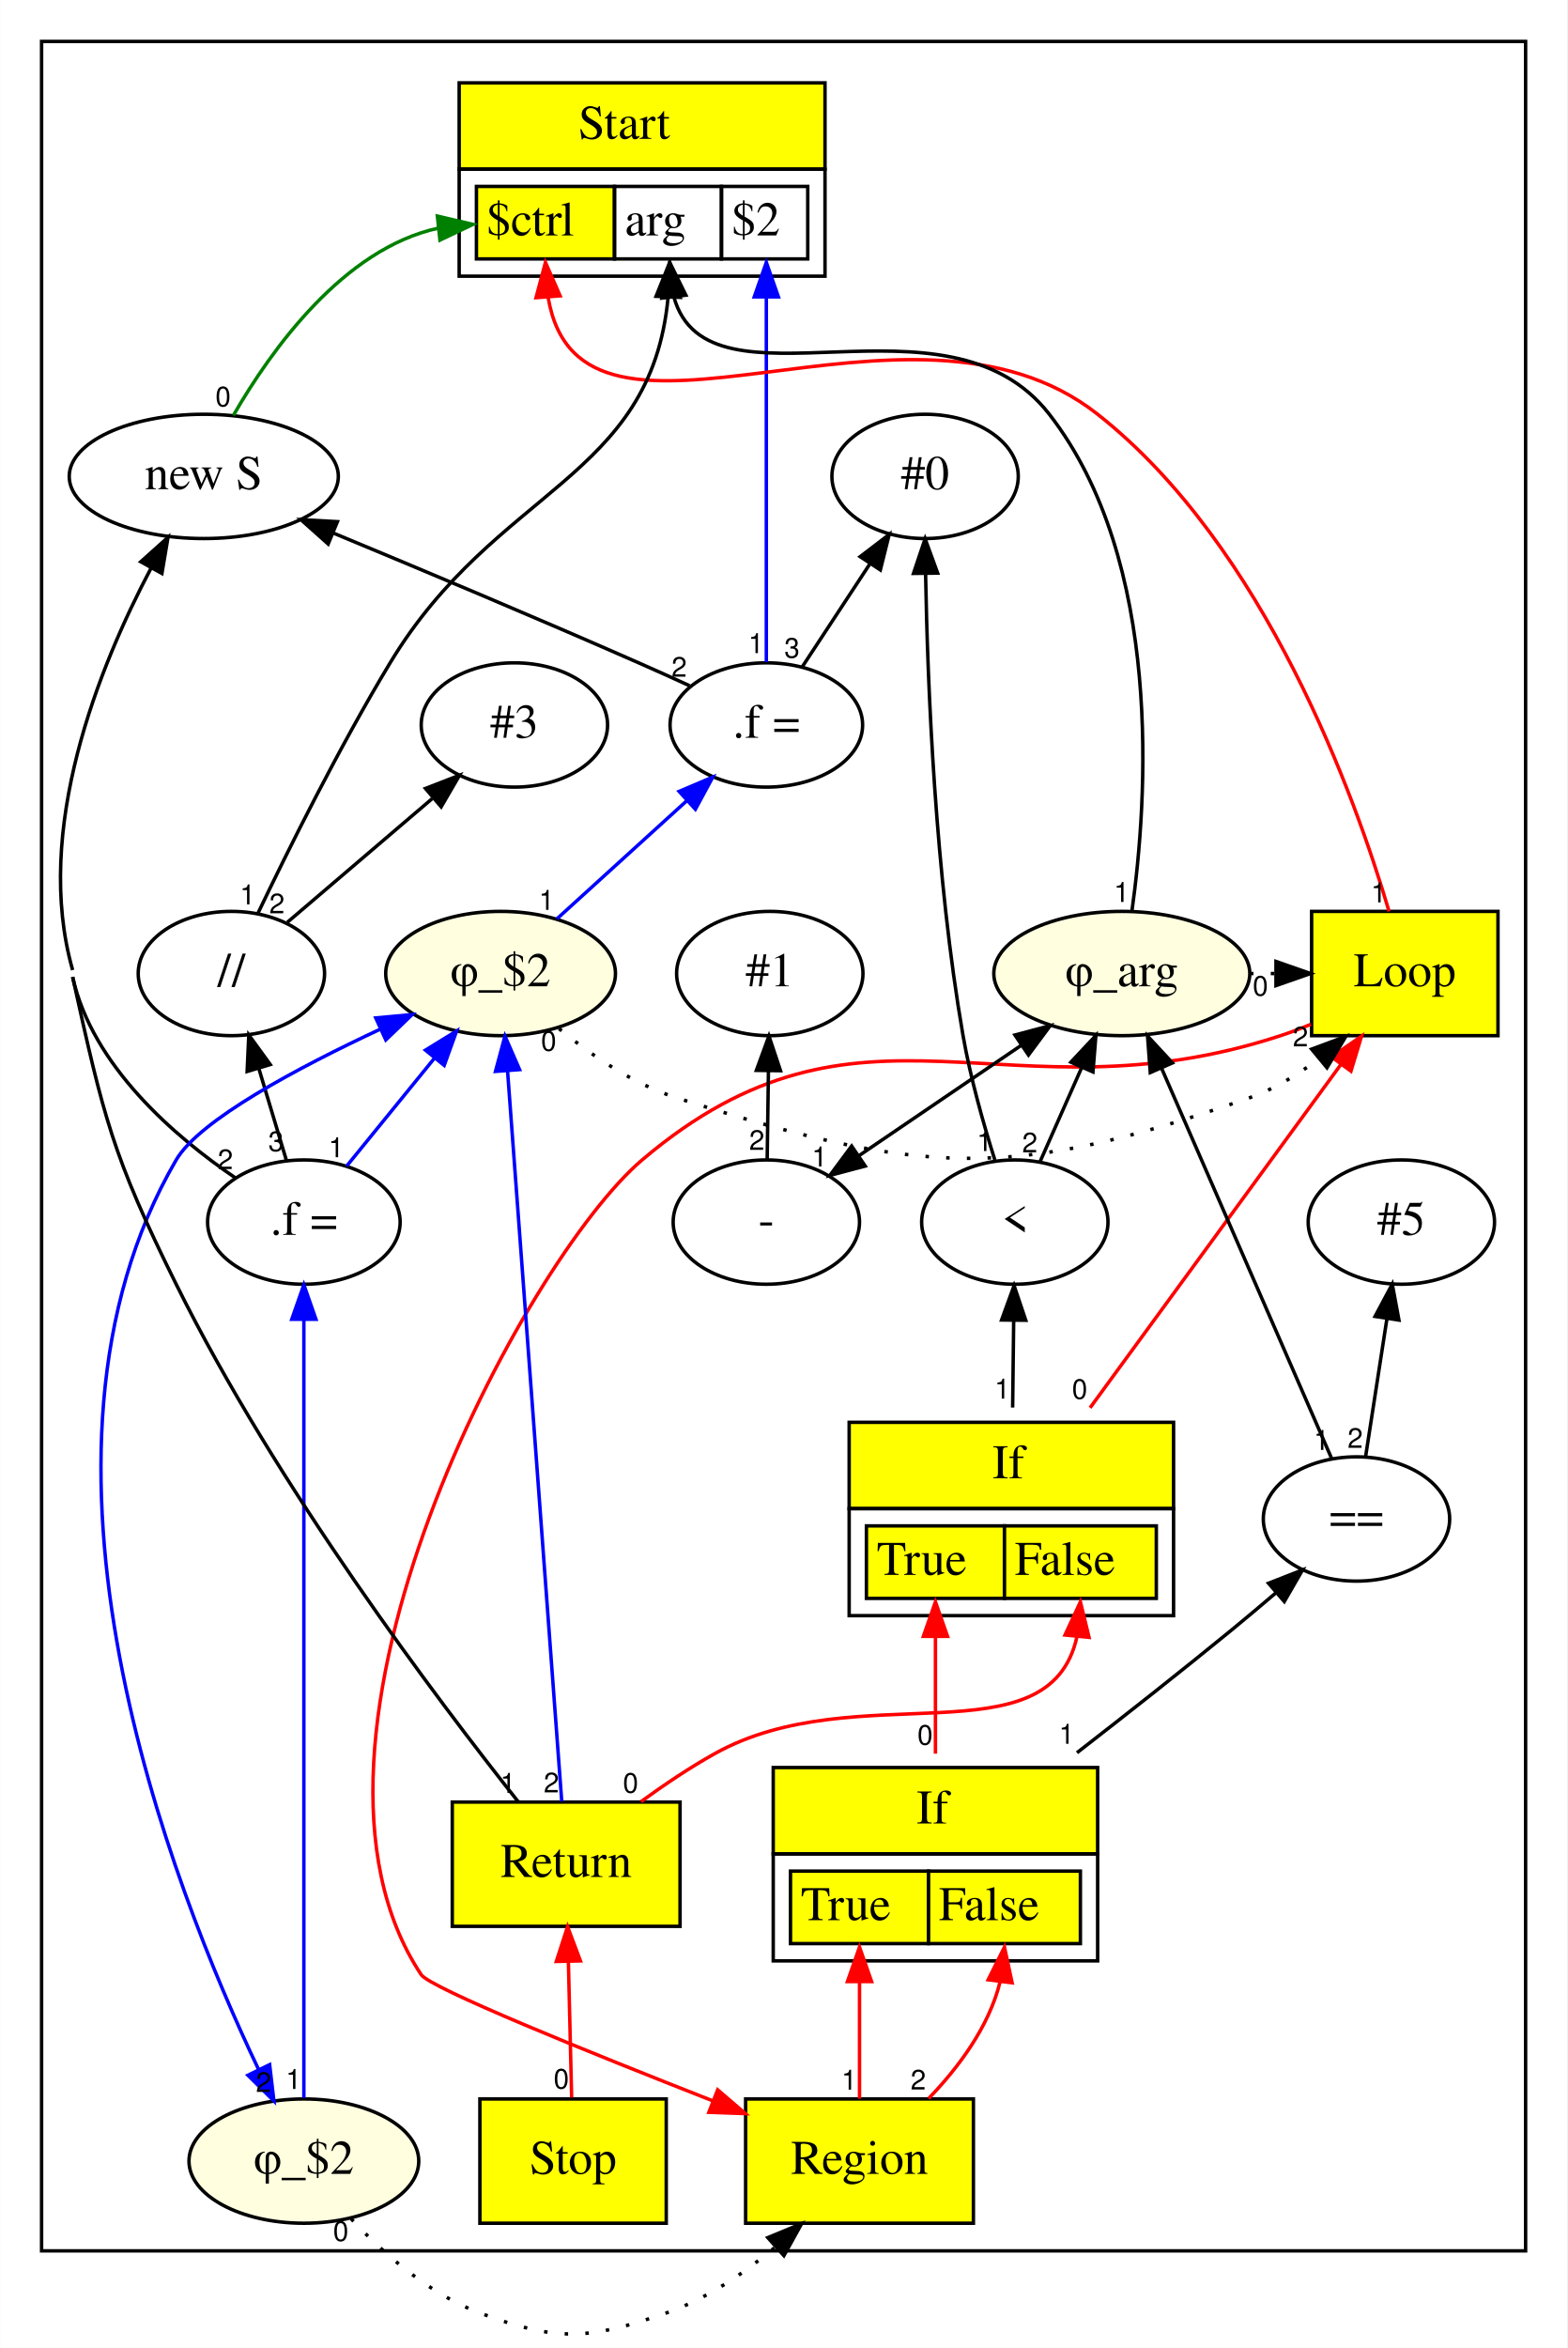
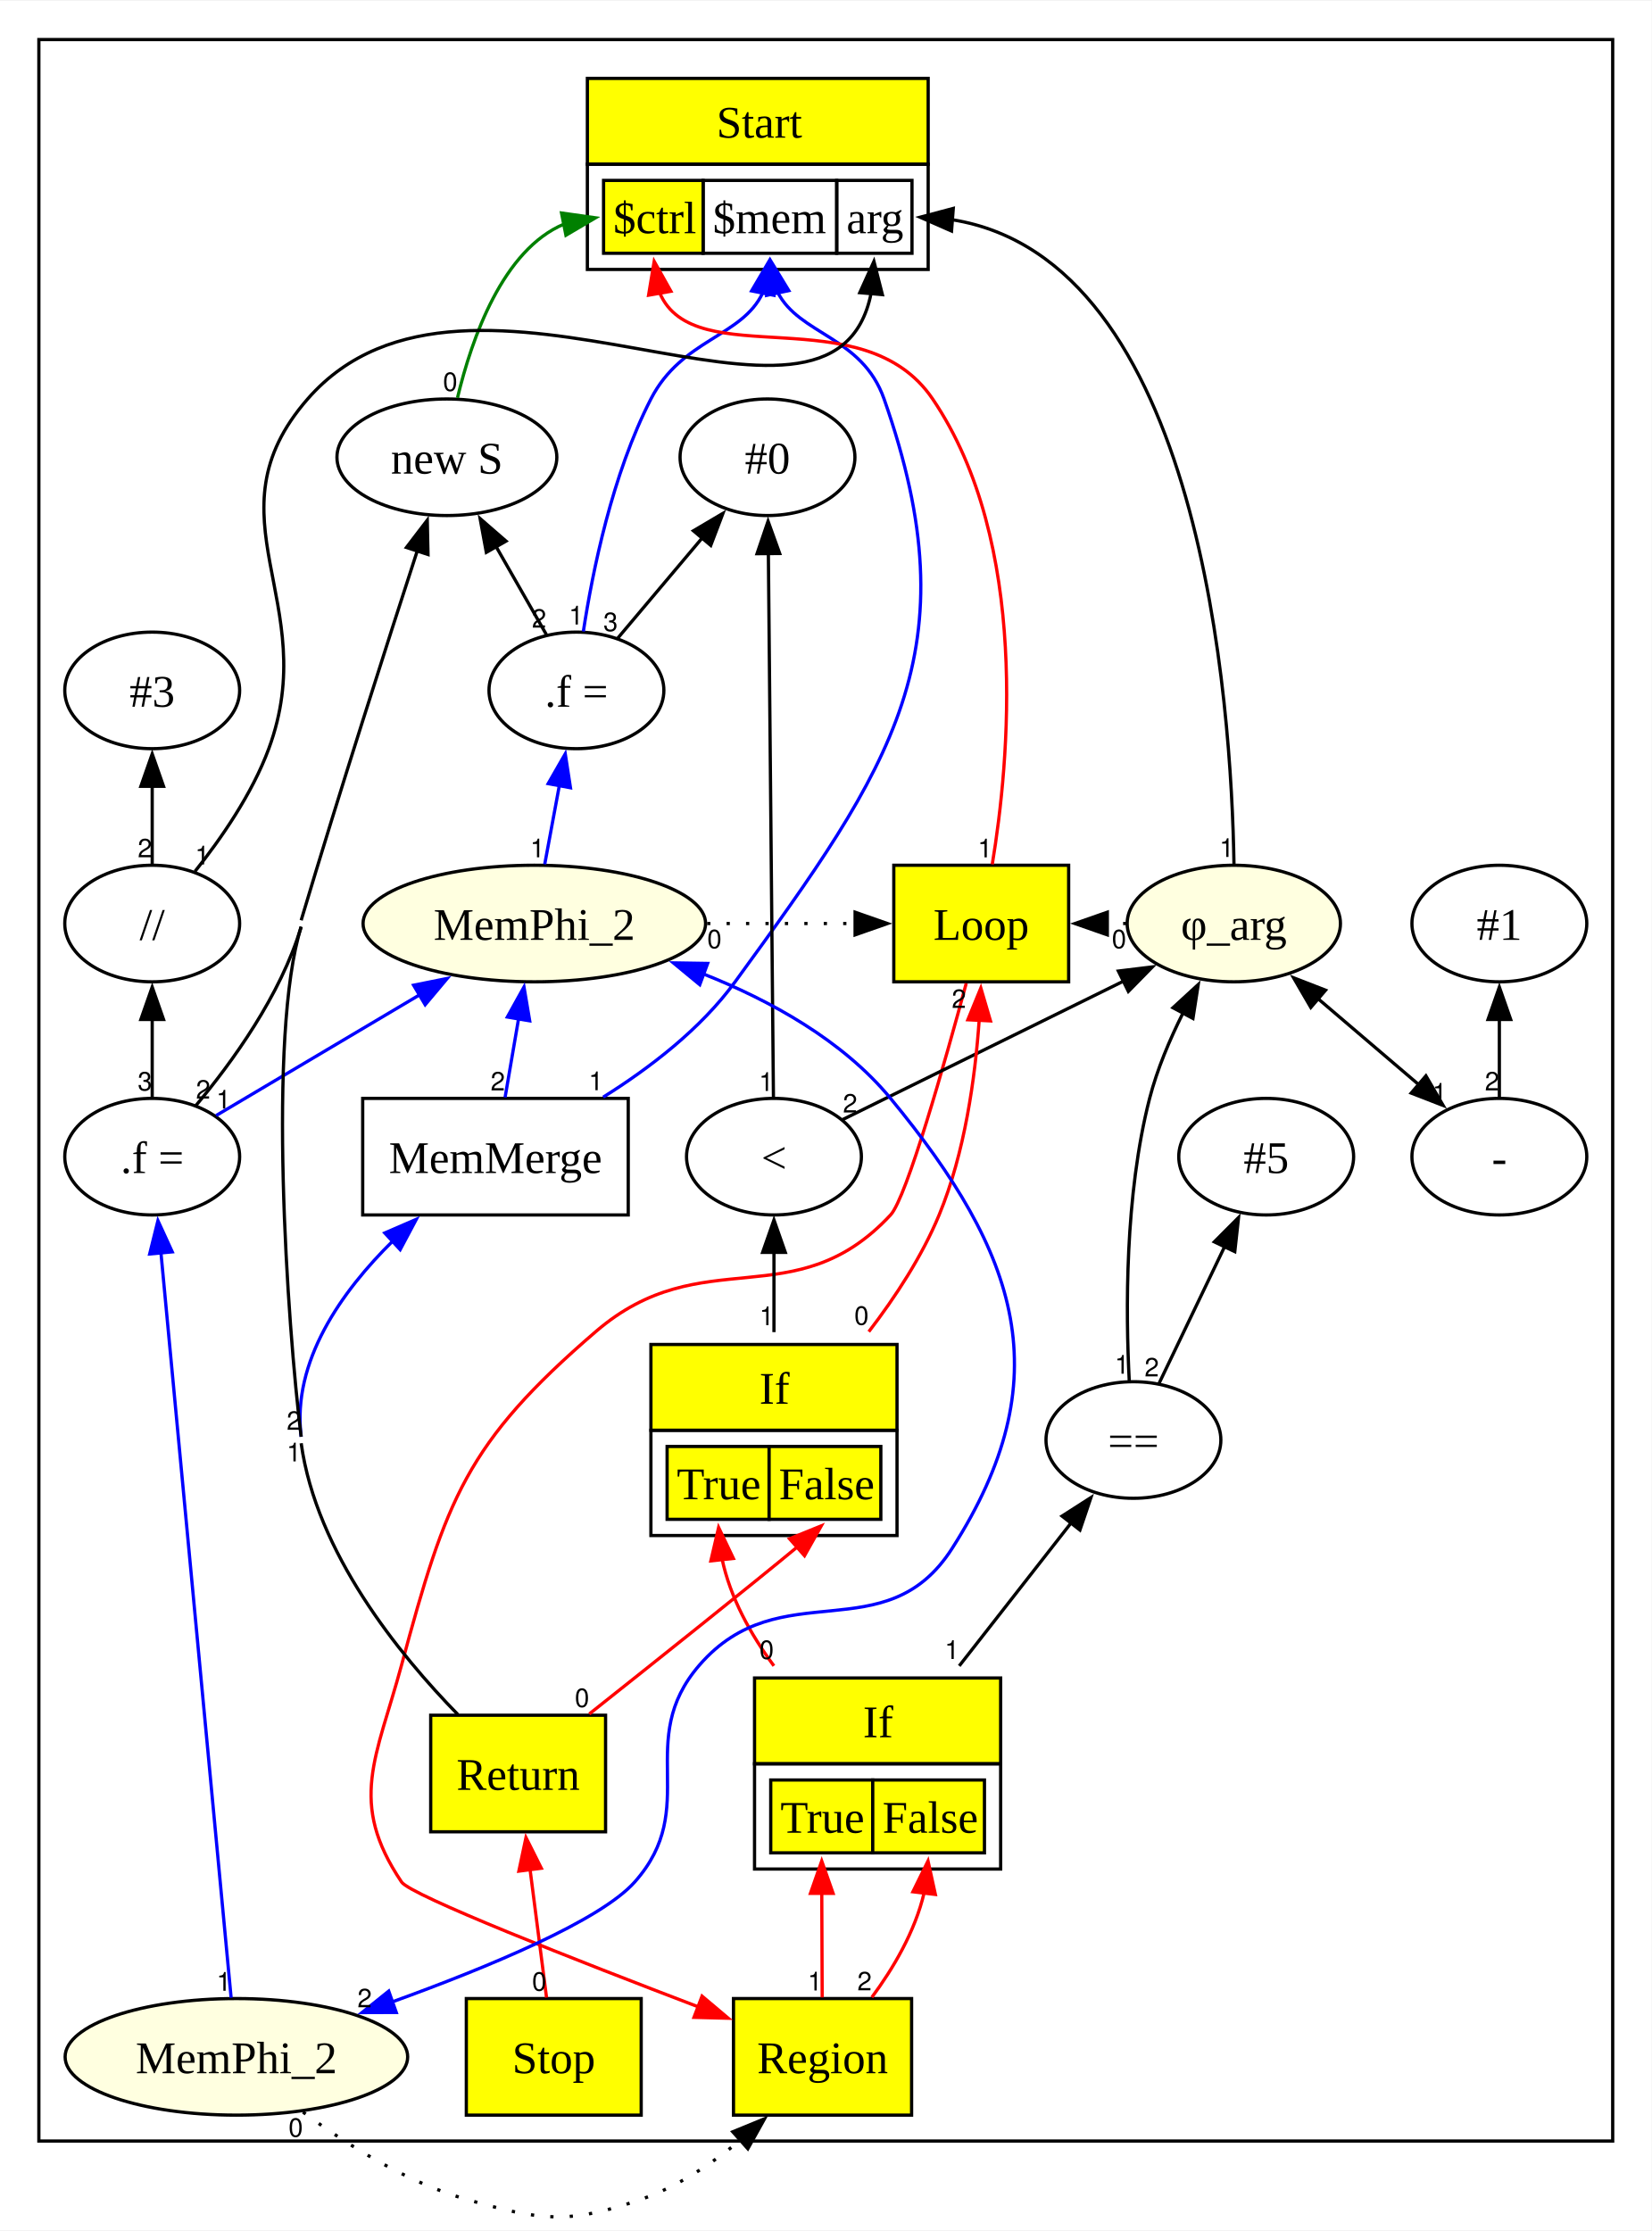
- <svg xmlns="http://www.w3.org/2000/svg" width="454pt" height="680pt" viewBox="0.00 0.00 454.00 680.14">
-   <g id="graph0" class="graph" transform="scale(1 1) rotate(0) translate(4 676.14)">
-     <polygon fill="white" stroke="transparent" points="-4,4 -4,-676.14 450,-676.14 450,4 -4,4" />
+ <svg xmlns="http://www.w3.org/2000/svg" width="510pt" height="689pt" viewBox="0.00 0.00 510.00 688.57">
+   <g id="graph0" class="graph" transform="scale(1 1) rotate(0) translate(4 684.57)">
+     <polygon fill="white" stroke="none" points="-4,4 -4,-684.57 506,-684.57 506,4 -4,4" />
    <g id="clust1" class="cluster">
-       <polygon fill="none" stroke="black" points="8,-24.14 8,-664.14 438,-664.14 438,-24.14 8,-24.14" />
+       <polygon fill="none" stroke="black" points="8,-23.57 8,-672.57 494,-672.57 494,-23.57 8,-23.57" />
    </g>
    <g id="node1" class="node">
-       <polygon fill="yellow" stroke="transparent" points="129,-627.14 129,-652.14 235,-652.14 235,-627.14 129,-627.14" />
-       <polygon fill="none" stroke="black" points="129,-627.14 129,-652.14 235,-652.14 235,-627.14 129,-627.14" />
-       <text text-anchor="start" x="163.5" y="-635.94" font-family="Times,serif" font-size="14.00">Start</text>
-       <polygon fill="none" stroke="black" points="129,-596.14 129,-627.14 235,-627.14 235,-596.14 129,-596.14" />
-       <polygon fill="yellow" stroke="transparent" points="134,-601.14 134,-622.14 174,-622.14 174,-601.14 134,-601.14" />
-       <polygon fill="none" stroke="black" points="134,-601.14 134,-622.14 174,-622.14 174,-601.14 134,-601.14" />
-       <text text-anchor="start" x="137" y="-607.94" font-family="Times,serif" font-size="14.00">$ctrl</text>
-       <polygon fill="none" stroke="black" points="174,-601.14 174,-622.14 205,-622.14 205,-601.14 174,-601.14" />
-       <text text-anchor="start" x="177" y="-607.94" font-family="Times,serif" font-size="14.00">arg</text>
-       <polygon fill="none" stroke="black" points="205,-601.14 205,-622.14 230,-622.14 230,-601.14 205,-601.14" />
-       <text text-anchor="start" x="208" y="-607.94" font-family="Times,serif" font-size="14.00">$2</text>
+       <polygon fill="yellow" stroke="none" points="177.38,-634.07 177.38,-660.57 282.62,-660.57 282.62,-634.07 177.38,-634.07" />
+       <polygon fill="none" stroke="black" points="177.38,-634.07 177.38,-660.57 282.62,-660.57 282.62,-634.07 177.38,-634.07" />
+       <text text-anchor="start" x="217.25" y="-642.27" font-family="Times New Roman,serif" font-size="14.00">Start</text>
+       <polygon fill="none" stroke="black" points="177.38,-601.57 177.38,-634.07 282.62,-634.07 282.62,-601.57 177.38,-601.57" />
+       <polygon fill="yellow" stroke="none" points="182.38,-606.57 182.38,-629.07 213.12,-629.07 213.12,-606.57 182.38,-606.57" />
+       <polygon fill="none" stroke="black" points="182.38,-606.57 182.38,-629.07 213.12,-629.07 213.12,-606.57 182.38,-606.57" />
+       <text text-anchor="start" x="185.38" y="-612.77" font-family="Times New Roman,serif" font-size="14.00">$ctrl</text>
+       <polygon fill="none" stroke="black" points="213.12,-606.57 213.12,-629.07 254.38,-629.07 254.38,-606.57 213.12,-606.57" />
+       <text text-anchor="start" x="216.12" y="-612.77" font-family="Times New Roman,serif" font-size="14.00">$mem</text>
+       <polygon fill="none" stroke="black" points="254.38,-606.57 254.38,-629.07 277.62,-629.07 277.62,-606.57 254.38,-606.57" />
+       <text text-anchor="start" x="257.38" y="-612.77" font-family="Times New Roman,serif" font-size="14.00">arg</text>
    </g>
    <g id="node2" class="node">
-       <polygon fill="yellow" stroke="black" points="189,-68.14 135,-68.14 135,-32.14 189,-32.14 189,-68.14" />
-       <text text-anchor="middle" x="162" y="-46.44" font-family="Times,serif" font-size="14.00">Stop</text>
+       <polygon fill="none" stroke="black" points="190,-345.57 108,-345.57 108,-309.57 190,-309.57 190,-345.57" />
+       <text text-anchor="middle" x="149" y="-322.52" font-family="Times New Roman,serif" font-size="14.00">MemMerge</text>
+     </g>
+     <g id="edge37" class="edge">
+       <path fill="none" stroke="blue" d="M182.26,-345.95C196.56,-354.9 212.4,-367 223,-381.57 271.6,-448.32 296.36,-483.66 269,-561.57 262.19,-580.96 242.83,-581.28 236.1,-594.6" />
+       <polygon fill="blue" stroke="blue" points="232.74,-593.57 234.07,-604.09 239.58,-595.04 232.74,-593.57" />
+       <text text-anchor="middle" x="180.01" y="-348.1" font-family="Helvetica,sans-Serif" font-size="8.00">1</text>
+     </g>
+     <g id="node16" class="node">
+       <ellipse fill="lightyellow" stroke="black" cx="161" cy="-399.57" rx="52.89" ry="18" />
+       <text text-anchor="middle" x="161" y="-394.52" font-family="Times New Roman,serif" font-size="14.00">MemPhi_2</text>
+     </g>
+     <g id="edge38" class="edge">
+       <path fill="none" stroke="blue" d="M151.97,-345.87C153.23,-353.24 154.74,-362.04 156.16,-370.32" />
+       <polygon fill="blue" stroke="blue" points="152.67,-370.7 157.81,-379.97 159.57,-369.52 152.67,-370.7" />
+       <text text-anchor="middle" x="149.72" y="-348.02" font-family="Helvetica,sans-Serif" font-size="8.00">2</text>
+     </g>
+     <g id="node3" class="node">
+       <polygon fill="yellow" stroke="black" points="194,-67.57 140,-67.57 140,-31.57 194,-31.57 194,-67.57" />
+       <text text-anchor="middle" x="167" y="-44.52" font-family="Times New Roman,serif" font-size="14.00">Stop</text>
+     </g>
+     <g id="node22" class="node">
+       <polygon fill="yellow" stroke="black" points="183,-155.07 129,-155.07 129,-119.07 183,-119.07 183,-155.07" />
+       <text text-anchor="middle" x="156" y="-132.02" font-family="Times New Roman,serif" font-size="14.00">Return</text>
+     </g>
+     <g id="edge1" class="edge">
+       <path fill="none" stroke="red" d="M164.77,-67.87C163.31,-79.22 161.37,-94.35 159.68,-107.47" />
+       <polygon fill="red" stroke="red" points="156.22,-106.92 158.42,-117.29 163.16,-107.82 156.22,-106.92" />
+       <text text-anchor="middle" x="162.52" y="-70.02" font-family="Helvetica,sans-Serif" font-size="8.00">0</text>
+     </g>
+     <g id="node4" class="node">
+       <ellipse fill="none" stroke="black" cx="233" cy="-543.57" rx="27" ry="18" />
+       <text text-anchor="middle" x="233" y="-538.52" font-family="Times New Roman,serif" font-size="14.00">#0</text>
+     </g>
+     <g id="node5" class="node">
+       <ellipse fill="none" stroke="black" cx="134" cy="-543.57" rx="33.95" ry="18" />
+       <text text-anchor="middle" x="134" y="-538.52" font-family="Times New Roman,serif" font-size="14.00">new S</text>
+     </g>
+     <g id="edge2" class="edge">
+       <path fill="none" stroke="green" d="M137.27,-561.92C141.67,-580.29 151.26,-607.68 170.22,-615.6" />
+       <polygon fill="green" stroke="green" points="169.4,-619 179.89,-617.52 170.76,-612.14 169.4,-619" />
+       <text text-anchor="middle" x="135.02" y="-564.07" font-family="Helvetica,sans-Serif" font-size="8.00">0</text>
+     </g>
+     <g id="node6" class="node">
+       <ellipse fill="none" stroke="black" cx="174" cy="-471.57" rx="27" ry="18" />
+       <text text-anchor="middle" x="174" y="-466.52" font-family="Times New Roman,serif" font-size="14.00">.f =</text>
+     </g>
+     <g id="edge3" class="edge">
+       <path fill="none" stroke="blue" d="M176.14,-489.77C178.97,-508.31 185.04,-538.28 197,-561.57 206.55,-580.16 225.16,-580.71 231.54,-594.37" />
+       <polygon fill="blue" stroke="blue" points="228.09,-594.95 233.46,-604.08 234.95,-593.59 228.09,-594.95" />
+       <text text-anchor="middle" x="173.89" y="-491.92" font-family="Helvetica,sans-Serif" font-size="8.00">1</text>
+     </g>
+     <g id="edge5" class="edge">
+       <path fill="none" stroke="black" d="M186.8,-487.75C194.46,-496.84 204.35,-508.57 213.01,-518.85" />
+       <polygon fill="black" stroke="black" points="210.13,-520.86 219.25,-526.25 215.48,-516.35 210.13,-520.86" />
+       <text text-anchor="middle" x="184.55" y="-489.9" font-family="Helvetica,sans-Serif" font-size="8.00">3</text>
+     </g>
+     <g id="edge4" class="edge">
+       <path fill="none" stroke="black" d="M164.72,-488.8C160.09,-496.9 154.38,-506.9 149.14,-516.07" />
+       <polygon fill="black" stroke="black" points="146.18,-514.2 144.26,-524.62 152.26,-517.67 146.18,-514.2" />
+       <text text-anchor="middle" x="162.47" y="-490.95" font-family="Helvetica,sans-Serif" font-size="8.00">2</text>
+     </g>
+     <g id="node7" class="node">
+       <polygon fill="yellow" stroke="black" points="326,-417.57 272,-417.57 272,-381.57 326,-381.57 326,-417.57" />
+       <text text-anchor="middle" x="299" y="-394.52" font-family="Times New Roman,serif" font-size="14.00">Loop</text>
+     </g>
+     <g id="edge6" class="edge">
+       <path fill="none" stroke="red" d="M302.41,-417.85C307.63,-449.41 314.1,-517.19 284,-561.57 262.39,-593.42 210.43,-569.06 199.7,-594.37" />
+       <polygon fill="red" stroke="red" points="196.28,-593.62 198.01,-604.07 203.18,-594.83 196.28,-593.62" />
+       <text text-anchor="middle" x="300.16" y="-420" font-family="Helvetica,sans-Serif" font-size="8.00">1</text>
+     </g>
+     <g id="node18" class="node">
+       <polygon fill="yellow" stroke="black" points="277.5,-67.57 222.5,-67.57 222.5,-31.57 277.5,-31.57 277.5,-67.57" />
+       <text text-anchor="middle" x="250" y="-44.52" font-family="Times New Roman,serif" font-size="14.00">Region</text>
+     </g>
+     <g id="edge7" class="edge">
+       <path fill="none" stroke="red" d="M294.37,-381.1C287.79,-356.73 275.97,-314.9 271,-309.57 241.37,-277.72 212.98,-301.92 180,-273.57 139.82,-239.03 133.81,-221.71 120,-170.57 112.24,-141.82 103.39,-128.28 120,-103.57 122.76,-99.46 174.37,-79.22 211.72,-64.98" />
+       <polygon fill="red" stroke="red" points="212.79,-68.32 220.89,-61.49 210.3,-61.77 212.79,-68.32" />
+       <text text-anchor="middle" x="292.12" y="-373.5" font-family="Helvetica,sans-Serif" font-size="8.00">2</text>
+     </g>
+     <g id="node8" class="node">
+       <ellipse fill="lightyellow" stroke="black" cx="377" cy="-399.57" rx="32.93" ry="18" />
+       <text text-anchor="middle" x="377" y="-394.52" font-family="Times New Roman,serif" font-size="14.00">φ_arg</text>
+     </g>
+     <g id="edge9" class="edge">
+       <path fill="none" stroke="black" d="M377.05,-417.98C376.25,-467.21 367.08,-604.69 289.96,-616.94" />
+       <polygon fill="black" stroke="black" points="289.83,-613.44 280.13,-617.7 290.37,-620.42 289.83,-613.44" />
+       <text text-anchor="middle" x="374.8" y="-420.13" font-family="Helvetica,sans-Serif" font-size="8.00">1</text>
+     </g>
+     <g id="edge8" class="edge">
+       <path fill="none" stroke="black" stroke-dasharray="1,5" d="M343.81,-399.57C341.82,-399.57 339.82,-399.57 337.83,-399.57" />
+       <polygon fill="black" stroke="black" points="337.94,-396.07 327.94,-399.57 337.94,-403.07 337.94,-396.07" />
+       <text text-anchor="middle" x="341.56" y="-391.97" font-family="Helvetica,sans-Serif" font-size="8.00">0</text>
+     </g>
+     <g id="node20" class="node">
+       <ellipse fill="none" stroke="black" cx="459" cy="-327.57" rx="27" ry="18" />
+       <text text-anchor="middle" x="459" y="-322.52" font-family="Times New Roman,serif" font-size="14.00">-</text>
+     </g>
+     <g id="node9" class="node">
+       <ellipse fill="none" stroke="black" cx="235" cy="-327.57" rx="27" ry="18" />
+       <text text-anchor="middle" x="235" y="-322.52" font-family="Times New Roman,serif" font-size="14.00">&lt;</text>
+     </g>
+     <g id="edge11" class="edge">
+       <path fill="none" stroke="black" d="M234.84,-345.72C234.5,-382.42 233.69,-468.91 233.27,-514.03" />
+       <polygon fill="black" stroke="black" points="229.77,-513.79 233.18,-523.82 236.77,-513.85 229.77,-513.79" />
+       <text text-anchor="middle" x="232.59" y="-347.87" font-family="Helvetica,sans-Serif" font-size="8.00">1</text>
+     </g>
+     <g id="edge12" class="edge">
+       <path fill="none" stroke="black" d="M256.26,-339.05C279.21,-350.36 316.09,-368.54 343.06,-381.84" />
+       <polygon fill="black" stroke="black" points="341.35,-384.89 351.86,-386.17 344.44,-378.61 341.35,-384.89" />
+       <text text-anchor="middle" x="258.51" y="-341.2" font-family="Helvetica,sans-Serif" font-size="8.00">2</text>
+     </g>
+     <g id="node10" class="node">
+       <polygon fill="yellow" stroke="none" points="197,-243.07 197,-269.57 273,-269.57 273,-243.07 197,-243.07" />
+       <polygon fill="none" stroke="black" points="197,-243.07 197,-269.57 273,-269.57 273,-243.07 197,-243.07" />
+       <text text-anchor="start" x="230.5" y="-251.27" font-family="Times New Roman,serif" font-size="14.00">If</text>
+       <polygon fill="none" stroke="black" points="197,-210.57 197,-243.07 273,-243.07 273,-210.57 197,-210.57" />
+       <polygon fill="yellow" stroke="none" points="202,-215.57 202,-238.07 233.5,-238.07 233.5,-215.57 202,-215.57" />
+       <polygon fill="none" stroke="black" points="202,-215.57 202,-238.07 233.5,-238.07 233.5,-215.57 202,-215.57" />
+       <text text-anchor="start" x="205" y="-221.77" font-family="Times New Roman,serif" font-size="14.00">True</text>
+       <polygon fill="yellow" stroke="none" points="233.5,-215.57 233.5,-238.07 268,-238.07 268,-215.57 233.5,-215.57" />
+       <polygon fill="none" stroke="black" points="233.5,-215.57 233.5,-238.07 268,-238.07 268,-215.57 233.5,-215.57" />
+       <text text-anchor="start" x="236.5" y="-221.77" font-family="Times New Roman,serif" font-size="14.00">False</text>
+     </g>
+     <g id="edge13" class="edge">
+       <path fill="none" stroke="red" d="M264.28,-273.52C272.55,-284.3 280.73,-296.83 286,-309.57 293.91,-328.67 297.12,-351.83 298.37,-369.73" />
+       <polygon fill="red" stroke="red" points="294.87,-369.85 298.88,-379.66 301.86,-369.5 294.87,-369.85" />
+       <text text-anchor="middle" x="262.03" y="-275.67" font-family="Helvetica,sans-Serif" font-size="8.00">0</text>
+     </g>
+     <g id="edge14" class="edge">
+       <path fill="none" stroke="black" d="M235,-273.39C235,-281.55 235,-290.26 235,-298.21" />
+       <polygon fill="black" stroke="black" points="231.5,-298.02 235,-308.02 238.5,-298.02 231.5,-298.02" />
+       <text text-anchor="middle" x="232.75" y="-275.54" font-family="Helvetica,sans-Serif" font-size="8.00">1</text>
+     </g>
+     <g id="node11" class="node">
+       <ellipse fill="none" stroke="black" cx="43" cy="-399.57" rx="27" ry="18" />
+       <text text-anchor="middle" x="43" y="-394.52" font-family="Times New Roman,serif" font-size="14.00">//</text>
+     </g>
+     <g id="edge15" class="edge">
+       <path fill="none" stroke="black" d="M56.22,-415.68C64.22,-425.72 73.84,-439.58 79,-453.57 95.73,-498.87 59.24,-525.18 91,-561.57 140.95,-618.8 253.3,-535.12 265.01,-594.3" />
+       <polygon fill="black" stroke="black" points="261.5,-594.4 265.87,-604.06 268.48,-593.79 261.5,-594.4" />
+       <text text-anchor="middle" x="58.47" y="-417.83" font-family="Helvetica,sans-Serif" font-size="8.00">1</text>
+     </g>
+     <g id="node12" class="node">
+       <ellipse fill="none" stroke="black" cx="43" cy="-471.57" rx="27" ry="18" />
+       <text text-anchor="middle" x="43" y="-466.52" font-family="Times New Roman,serif" font-size="14.00">#3</text>
+     </g>
+     <g id="edge16" class="edge">
+       <path fill="none" stroke="black" d="M43,-417.87C43,-425.16 43,-433.84 43,-442.03" />
+       <polygon fill="black" stroke="black" points="39.5,-441.95 43,-451.95 46.5,-441.95 39.5,-441.95" />
+       <text text-anchor="middle" x="40.75" y="-420.02" font-family="Helvetica,sans-Serif" font-size="8.00">2</text>
+     </g>
+     <g id="node13" class="node">
+       <ellipse fill="none" stroke="black" cx="346" cy="-240.07" rx="27" ry="18" />
+       <text text-anchor="middle" x="346" y="-235.02" font-family="Times New Roman,serif" font-size="14.00">==</text>
+     </g>
+     <g id="edge17" class="edge">
+       <path fill="none" stroke="black" d="M344.71,-258.4C343.62,-279.39 343.3,-315.66 351,-345.57 353.31,-354.54 357.23,-363.78 361.33,-371.99" />
+       <polygon fill="black" stroke="black" points="358.21,-373.56 366.01,-380.73 364.38,-370.26 358.21,-373.56" />
+       <text text-anchor="middle" x="342.46" y="-260.55" font-family="Helvetica,sans-Serif" font-size="8.00">1</text>
+     </g>
+     <g id="node14" class="node">
+       <ellipse fill="none" stroke="black" cx="387" cy="-327.57" rx="27" ry="18" />
+       <text text-anchor="middle" x="387" y="-322.52" font-family="Times New Roman,serif" font-size="14.00">#5</text>
+     </g>
+     <g id="edge18" class="edge">
+       <path fill="none" stroke="black" d="M353.91,-257.55C359.69,-269.62 367.66,-286.24 374.33,-300.14" />
+       <polygon fill="black" stroke="black" points="370.98,-301.26 378.46,-308.77 377.3,-298.24 370.98,-301.26" />
+       <text text-anchor="middle" x="351.66" y="-259.7" font-family="Helvetica,sans-Serif" font-size="8.00">2</text>
+     </g>
+     <g id="node15" class="node">
+       <polygon fill="yellow" stroke="none" points="229,-140.07 229,-166.57 305,-166.57 305,-140.07 229,-140.07" />
+       <polygon fill="none" stroke="black" points="229,-140.07 229,-166.57 305,-166.57 305,-140.07 229,-140.07" />
+       <text text-anchor="start" x="262.5" y="-148.27" font-family="Times New Roman,serif" font-size="14.00">If</text>
+       <polygon fill="none" stroke="black" points="229,-107.57 229,-140.07 305,-140.07 305,-107.57 229,-107.57" />
+       <polygon fill="yellow" stroke="none" points="234,-112.57 234,-135.07 265.5,-135.07 265.5,-112.57 234,-112.57" />
+       <polygon fill="none" stroke="black" points="234,-112.57 234,-135.07 265.5,-135.07 265.5,-112.57 234,-112.57" />
+       <text text-anchor="start" x="237" y="-118.77" font-family="Times New Roman,serif" font-size="14.00">True</text>
+       <polygon fill="yellow" stroke="none" points="265.5,-112.57 265.5,-135.07 300,-135.07 300,-112.57 265.5,-112.57" />
+       <polygon fill="none" stroke="black" points="265.5,-112.57 265.5,-135.07 300,-135.07 300,-112.57 265.5,-112.57" />
+       <text text-anchor="start" x="268.5" y="-118.77" font-family="Times New Roman,serif" font-size="14.00">False</text>
+     </g>
+     <g id="edge19" class="edge">
+       <path fill="none" stroke="red" d="M234.98,-170.32C227.77,-180.06 221.5,-191.38 218.96,-203.38" />
+       <polygon fill="red" stroke="red" points="215.51,-202.74 217.91,-213.06 222.47,-203.49 215.51,-202.74" />
+       <text text-anchor="middle" x="232.73" y="-172.47" font-family="Helvetica,sans-Serif" font-size="8.00">0</text>
+     </g>
+     <g id="edge20" class="edge">
+       <path fill="none" stroke="black" d="M292.21,-170.3C303.4,-184.61 316.37,-201.18 326.76,-214.47" />
+       <polygon fill="black" stroke="black" points="323.96,-216.57 332.88,-222.29 329.48,-212.26 323.96,-216.57" />
+       <text text-anchor="middle" x="289.96" y="-172.45" font-family="Helvetica,sans-Serif" font-size="8.00">1</text>
+     </g>
+     <g id="edge22" class="edge">
+       <path fill="none" stroke="blue" d="M164.21,-417.87C165.58,-425.24 167.22,-434.04 168.75,-442.32" />
+       <polygon fill="blue" stroke="blue" points="165.28,-442.78 170.55,-451.97 172.16,-441.5 165.28,-442.78" />
+       <text text-anchor="middle" x="161.96" y="-420.02" font-family="Helvetica,sans-Serif" font-size="8.00">1</text>
+     </g>
+     <g id="edge21" class="edge">
+       <path fill="none" stroke="black" stroke-dasharray="1,5" d="M214.37,-399.57C229.71,-399.57 245.05,-399.57 260.39,-399.57" />
+       <polygon fill="black" stroke="black" points="260.05,-403.07 270.05,-399.57 260.05,-396.07 260.05,-403.07" />
+       <text text-anchor="middle" x="216.62" y="-391.97" font-family="Helvetica,sans-Serif" font-size="8.00">0</text>
+     </g>
+     <g id="node19" class="node">
+       <ellipse fill="lightyellow" stroke="black" cx="69" cy="-49.57" rx="52.89" ry="18" />
+       <text text-anchor="middle" x="69" y="-44.52" font-family="Times New Roman,serif" font-size="14.00">MemPhi_2</text>
+     </g>
+     <g id="node17" class="node">
+       <ellipse fill="none" stroke="black" cx="43" cy="-327.57" rx="27" ry="18" />
+       <text text-anchor="middle" x="43" y="-322.52" font-family="Times New Roman,serif" font-size="14.00">.f =</text>
+     </g>
+     <g id="edge25" class="edge">
+       <path fill="none" stroke="black" d="M56.48,-343.35C67.65,-356.68 82.68,-377.39 89,-398.57" />
+       <path fill="none" stroke="black" d="M89,-400.57C100.9,-440.42 115.61,-486.25 124.9,-514.81" />
+       <polygon fill="black" stroke="black" points="121.51,-515.71 127.94,-524.13 128.17,-513.54 121.51,-515.71" />
+       <text text-anchor="middle" x="58.73" y="-345.5" font-family="Helvetica,sans-Serif" font-size="8.00">2</text>
+     </g>
+     <g id="edge26" class="edge">
+       <path fill="none" stroke="black" d="M43,-345.87C43,-353.16 43,-361.84 43,-370.03" />
+       <polygon fill="black" stroke="black" points="39.5,-369.95 43,-379.95 46.5,-369.95 39.5,-369.95" />
+       <text text-anchor="middle" x="40.75" y="-348.02" font-family="Helvetica,sans-Serif" font-size="8.00">3</text>
+     </g>
+     <g id="edge24" class="edge">
+       <path fill="none" stroke="blue" d="M62.75,-340.28C79.89,-350.45 105.12,-365.42 125.72,-377.64" />
+       <polygon fill="blue" stroke="blue" points="123.72,-380.52 134.1,-382.61 127.29,-374.5 123.72,-380.52" />
+       <text text-anchor="middle" x="65" y="-342.43" font-family="Helvetica,sans-Serif" font-size="8.00">1</text>
+     </g>
+     <g id="edge27" class="edge">
+       <path fill="none" stroke="red" d="M249.89,-67.92C249.84,-77.07 249.79,-88.77 249.76,-100.25" />
+       <polygon fill="red" stroke="red" points="246.26,-100.05 249.75,-110.05 253.26,-100.06 246.26,-100.05" />
+       <text text-anchor="middle" x="247.64" y="-70.07" font-family="Helvetica,sans-Serif" font-size="8.00">1</text>
+     </g>
+     <g id="edge28" class="edge">
+       <path fill="none" stroke="red" d="M265.22,-67.95C271.77,-76.79 278.57,-88.22 281.39,-100.32" />
+       <polygon fill="red" stroke="red" points="277.9,-100.55 282.57,-110.06 284.84,-99.72 277.9,-100.55" />
+       <text text-anchor="middle" x="262.97" y="-70.1" font-family="Helvetica,sans-Serif" font-size="8.00">2</text>
+     </g>
+     <g id="edge31" class="edge">
+       <path fill="none" stroke="blue" d="M117.06,-66.52C146.85,-77.29 181.4,-91.65 192,-103.57 212.65,-126.78 191.64,-147.08 212,-170.57 237.01,-199.41 269.42,-174.4 290,-206.57 323.6,-259.09 310.68,-297.47 271,-345.57 256.18,-363.53 233.82,-375.83 213.13,-384.03" />
+       <polygon fill="blue" stroke="blue" points="118.37,-63.28 107.78,-63.24 116.04,-69.87 118.37,-63.28" />
+       <polygon fill="blue" stroke="blue" points="212.09,-380.68 203.93,-387.42 214.52,-387.25 212.09,-380.68" />
+       <text text-anchor="middle" x="108.6" y="-64.88" font-family="Helvetica,sans-Serif" font-size="8.00">2</text>
+     </g>
+     <g id="edge30" class="edge">
+       <path fill="none" stroke="blue" d="M67.37,-67.83C63.02,-114.01 51.09,-240.72 45.7,-297.9" />
+       <polygon fill="blue" stroke="blue" points="42.22,-297.52 44.77,-307.8 49.19,-298.17 42.22,-297.52" />
+       <text text-anchor="middle" x="65.12" y="-69.98" font-family="Helvetica,sans-Serif" font-size="8.00">1</text>
+     </g>
+     <g id="edge29" class="edge">
+       <path fill="none" stroke="black" stroke-dasharray="1,5" d="M89.57,-32.51C103.01,-22.52 121.45,-10.85 140,-5.57 163.08,1.01 171.32,2.28 194,-5.57 205.22,-9.45 215.9,-16.6 224.86,-24.03" />
+       <polygon fill="black" stroke="black" points="222.28,-26.42 232.09,-30.44 226.93,-21.19 222.28,-26.42" />
+       <text text-anchor="middle" x="87.32" y="-24.91" font-family="Helvetica,sans-Serif" font-size="8.00">0</text>
+     </g>
+     <g id="edge32" class="edge">
+       <path fill="none" stroke="black" d="M434.35,-349.61C424.46,-358.05 413.06,-367.79 403.03,-376.34" />
+       <polygon fill="black" stroke="black" points="436.32,-352.53 441.65,-343.38 431.77,-347.21 436.32,-352.53" />
+       <polygon fill="black" stroke="black" points="400.78,-373.66 395.45,-382.82 405.33,-378.98 400.78,-373.66" />
+       <text text-anchor="middle" x="440.55" y="-344.55" font-family="Helvetica,sans-Serif" font-size="8.00">1</text>
    </g>
    <g id="node21" class="node">
-       <polygon fill="yellow" stroke="black" points="193,-154.14 127,-154.14 127,-118.14 193,-118.14 193,-154.14" />
-       <text text-anchor="middle" x="160" y="-132.44" font-family="Times,serif" font-size="14.00">Return</text>
-     </g>
-     <g id="edge1" class="edge">
-       <path fill="none" stroke="red" d="M161.59,-68.55C161.32,-79.89 160.96,-94.92 160.65,-107.83" />
-       <polygon fill="red" stroke="red" points="157.15,-107.97 160.41,-118.05 164.14,-108.13 157.15,-107.97" />
-       <text text-anchor="middle" x="158.59" y="-71.15" font-family="Helvetica,sans-Serif" font-size="8.00">0</text>
-     </g>
-     <g id="node3" class="node">
-       <ellipse fill="none" stroke="black" cx="264" cy="-538.14" rx="27" ry="18" />
-       <text text-anchor="middle" x="264" y="-534.44" font-family="Times,serif" font-size="14.00">#0</text>
-     </g>
-     <g id="node4" class="node">
-       <ellipse fill="none" stroke="black" cx="55" cy="-538.14" rx="38.99" ry="18" />
-       <text text-anchor="middle" x="55" y="-534.44" font-family="Times,serif" font-size="14.00">new S</text>
-     </g>
-     <g id="edge2" class="edge">
-       <path fill="none" stroke="green" d="M63.59,-555.84C74.57,-574.87 95.49,-604.11 123,-610.06" />
-       <polygon fill="green" stroke="green" points="122.68,-613.55 133,-611.14 123.43,-606.59 122.68,-613.55" />
-       <text text-anchor="middle" x="60.59" y="-558.44" font-family="Helvetica,sans-Serif" font-size="8.00">0</text>
-     </g>
-     <g id="node5" class="node">
-       <ellipse fill="none" stroke="black" cx="218" cy="-466.14" rx="27.9" ry="18" />
-       <text text-anchor="middle" x="218" y="-462.44" font-family="Times,serif" font-size="14.00">.f =</text>
-     </g>
-     <g id="edge3" class="edge">
-       <path fill="none" stroke="blue" d="M218,-484.36C218,-507.63 218,-550.72 218,-589.78" />
-       <polygon fill="blue" stroke="blue" points="214.5,-590.14 218,-600.14 221.5,-590.14 214.5,-590.14" />
-       <text text-anchor="middle" x="215" y="-486.96" font-family="Helvetica,sans-Serif" font-size="8.00">1</text>
-     </g>
-     <g id="edge5" class="edge">
-       <path fill="none" stroke="black" d="M228.44,-483.03C234.2,-491.8 241.48,-502.88 247.96,-512.73" />
-       <polygon fill="black" stroke="black" points="245.19,-514.89 253.6,-521.32 251.04,-511.04 245.19,-514.89" />
-       <text text-anchor="middle" x="225.44" y="-485.63" font-family="Helvetica,sans-Serif" font-size="8.00">3</text>
-     </g>
-     <g id="edge4" class="edge">
-       <path fill="none" stroke="black" d="M195.75,-477.51C190.9,-479.73 185.79,-482.04 181,-484.14 151.47,-497.13 117.77,-511.27 92.65,-521.68" />
-       <polygon fill="black" stroke="black" points="91.04,-518.56 83.14,-525.61 93.72,-525.03 91.04,-518.56" />
-       <text text-anchor="middle" x="192.75" y="-480.11" font-family="Helvetica,sans-Serif" font-size="8.00">2</text>
-     </g>
-     <g id="node6" class="node">
-       <polygon fill="yellow" stroke="black" points="430,-412.14 376,-412.14 376,-376.14 430,-376.14 430,-412.14" />
-       <text text-anchor="middle" x="403" y="-390.44" font-family="Times,serif" font-size="14.00">Loop</text>
-     </g>
-     <g id="edge6" class="edge">
-       <path fill="none" stroke="red" d="M398.43,-412.15C388.69,-445.12 362.68,-517.81 314,-556.14 259,-599.46 164.25,-533.74 154.77,-590.03" />
-       <polygon fill="red" stroke="red" points="151.27,-589.91 154,-600.14 158.25,-590.44 151.27,-589.91" />
-       <text text-anchor="middle" x="395.43" y="-414.75" font-family="Helvetica,sans-Serif" font-size="8.00">1</text>
-     </g>
-     <g id="node17" class="node">
-       <polygon fill="yellow" stroke="black" points="278,-68.14 212,-68.14 212,-32.14 278,-32.14 278,-68.14" />
-       <text text-anchor="middle" x="245" y="-46.44" font-family="Times,serif" font-size="14.00">Region</text>
-     </g>
-     <g id="edge7" class="edge">
-       <path fill="none" stroke="red" d="M375.77,-379.43C372.85,-378.21 369.89,-377.09 367,-376.14 287.4,-350.06 245.88,-394.32 182,-340.14 148.1,-311.39 72.96,-171.74 118,-104.14 120.57,-100.29 166.66,-81.64 202.59,-67.55" />
-       <polygon fill="red" stroke="red" points="203.9,-70.79 211.94,-63.89 201.35,-64.27 203.9,-70.79" />
-       <text text-anchor="middle" x="372.77" y="-373.03" font-family="Helvetica,sans-Serif" font-size="8.00">2</text>
-     </g>
-     <g id="node7" class="node">
-       <ellipse fill="lightyellow" stroke="black" cx="321" cy="-394.14" rx="37.09" ry="18" />
-       <text text-anchor="middle" x="321" y="-390.44" font-family="Times,serif" font-size="14.00">φ_arg</text>
-     </g>
-     <g id="edge9" class="edge">
-       <path fill="none" stroke="black" d="M323.94,-412.28C328.4,-444.2 333.18,-513.39 300,-556.14 270.11,-594.65 201.29,-554.44 191.23,-590.04" />
-       <polygon fill="black" stroke="black" points="187.74,-589.79 190,-600.14 194.69,-590.64 187.74,-589.79" />
-       <text text-anchor="middle" x="320.94" y="-414.88" font-family="Helvetica,sans-Serif" font-size="8.00">1</text>
-     </g>
-     <g id="edge8" class="edge">
-       <path fill="none" stroke="black" stroke-dasharray="1,5" d="M358.16,-394.14C360.62,-394.14 363.08,-394.14 365.55,-394.14" />
-       <polygon fill="black" stroke="black" points="365.67,-397.64 375.67,-394.14 365.67,-390.64 365.67,-397.64" />
-       <text text-anchor="middle" x="361.16" y="-387.74" font-family="Helvetica,sans-Serif" font-size="8.00">0</text>
-     </g>
-     <g id="node19" class="node">
-       <ellipse fill="none" stroke="black" cx="218" cy="-322.14" rx="27" ry="18" />
-       <text text-anchor="middle" x="218" y="-318.44" font-family="Times,serif" font-size="14.00">-</text>
-     </g>
-     <g id="node8" class="node">
-       <ellipse fill="none" stroke="black" cx="290" cy="-322.14" rx="27" ry="18" />
-       <text text-anchor="middle" x="290" y="-318.44" font-family="Times,serif" font-size="14.00">&lt;</text>
-     </g>
-     <g id="edge11" class="edge">
-       <path fill="none" stroke="black" d="M284.22,-340.12C280.96,-350.42 277.13,-363.89 275,-376.14 266.94,-422.56 264.72,-477.47 264.15,-509.69" />
-       <polygon fill="black" stroke="black" points="260.64,-510.04 264.01,-520.08 267.64,-510.13 260.64,-510.04" />
-       <text text-anchor="middle" x="281.22" y="-342.72" font-family="Helvetica,sans-Serif" font-size="8.00">1</text>
-     </g>
-     <g id="edge12" class="edge">
-       <path fill="none" stroke="black" d="M297.35,-339.73C300.92,-347.81 305.31,-357.71 309.33,-366.79" />
-       <polygon fill="black" stroke="black" points="306.24,-368.46 313.49,-376.19 312.64,-365.63 306.24,-368.46" />
-       <text text-anchor="middle" x="294.35" y="-342.33" font-family="Helvetica,sans-Serif" font-size="8.00">2</text>
-     </g>
-     <g id="node9" class="node">
-       <polygon fill="yellow" stroke="transparent" points="242,-239.14 242,-264.14 336,-264.14 336,-239.14 242,-239.14" />
-       <polygon fill="none" stroke="black" points="242,-239.14 242,-264.14 336,-264.14 336,-239.14 242,-239.14" />
-       <text text-anchor="start" x="283.5" y="-247.94" font-family="Times,serif" font-size="14.00">If</text>
-       <polygon fill="none" stroke="black" points="242,-208.14 242,-239.14 336,-239.14 336,-208.14 242,-208.14" />
-       <polygon fill="yellow" stroke="transparent" points="247,-213.14 247,-234.14 287,-234.14 287,-213.14 247,-213.14" />
-       <polygon fill="none" stroke="black" points="247,-213.14 247,-234.14 287,-234.14 287,-213.14 247,-213.14" />
-       <text text-anchor="start" x="250" y="-219.94" font-family="Times,serif" font-size="14.00">True</text>
-       <polygon fill="yellow" stroke="transparent" points="287,-213.14 287,-234.14 331,-234.14 331,-213.14 287,-213.14" />
-       <polygon fill="none" stroke="black" points="287,-213.14 287,-234.14 331,-234.14 331,-213.14 287,-213.14" />
-       <text text-anchor="start" x="290" y="-219.94" font-family="Times,serif" font-size="14.00">False</text>
-     </g>
-     <g id="edge13" class="edge">
-       <path fill="none" stroke="red" d="M311.8,-268.34C333.14,-297.54 364.63,-340.64 384.47,-367.78" />
-       <polygon fill="red" stroke="red" points="381.75,-369.99 390.47,-376 387.4,-365.86 381.75,-369.99" />
-       <text text-anchor="middle" x="308.8" y="-270.94" font-family="Helvetica,sans-Serif" font-size="8.00">0</text>
-     </g>
-     <g id="edge14" class="edge">
-       <path fill="none" stroke="black" d="M289.37,-268.42C289.47,-276.72 289.58,-285.63 289.67,-293.71" />
-       <polygon fill="black" stroke="black" points="286.17,-293.78 289.79,-303.74 293.17,-293.7 286.17,-293.78" />
-       <text text-anchor="middle" x="286.37" y="-271.02" font-family="Helvetica,sans-Serif" font-size="8.00">1</text>
-     </g>
-     <g id="node10" class="node">
-       <ellipse fill="none" stroke="black" cx="63" cy="-394.14" rx="27" ry="18" />
-       <text text-anchor="middle" x="63" y="-390.44" font-family="Times,serif" font-size="14.00">//</text>
-     </g>
-     <g id="edge15" class="edge">
-       <path fill="none" stroke="black" d="M70.68,-411.57C79.34,-429.71 94.16,-459.58 109,-484.14 139.67,-534.92 184.56,-537.17 189.54,-590.05" />
-       <polygon fill="black" stroke="black" points="186.05,-590.31 190,-600.14 193.05,-590 186.05,-590.31" />
-       <text text-anchor="middle" x="67.68" y="-414.17" font-family="Helvetica,sans-Serif" font-size="8.00">1</text>
-     </g>
-     <g id="node11" class="node">
-       <ellipse fill="none" stroke="black" cx="145" cy="-466.14" rx="27" ry="18" />
-       <text text-anchor="middle" x="145" y="-462.44" font-family="Times,serif" font-size="14.00">#3</text>
-     </g>
-     <g id="edge16" class="edge">
-       <path fill="none" stroke="black" d="M79.2,-408.97C91.18,-419.2 107.69,-433.29 121.18,-444.8" />
-       <polygon fill="black" stroke="black" points="119.23,-447.75 129.11,-451.58 123.78,-442.43 119.23,-447.75" />
-       <text text-anchor="middle" x="76.2" y="-411.57" font-family="Helvetica,sans-Serif" font-size="8.00">2</text>
-     </g>
-     <g id="node12" class="node">
-       <ellipse fill="none" stroke="black" cx="389" cy="-236.14" rx="27" ry="18" />
-       <text text-anchor="middle" x="389" y="-232.44" font-family="Times,serif" font-size="14.00">==</text>
-     </g>
-     <g id="edge17" class="edge">
-       <path fill="none" stroke="black" d="M381.85,-253.54C370.11,-280.48 346.63,-334.34 332.52,-366.71" />
-       <polygon fill="black" stroke="black" points="329.25,-365.45 328.46,-376.02 335.67,-368.25 329.25,-365.45" />
-       <text text-anchor="middle" x="378.85" y="-256.14" font-family="Helvetica,sans-Serif" font-size="8.00">1</text>
-     </g>
-     <g id="node13" class="node">
-       <ellipse fill="none" stroke="black" cx="402" cy="-322.14" rx="27" ry="18" />
-       <text text-anchor="middle" x="402" y="-318.44" font-family="Times,serif" font-size="14.00">#5</text>
-     </g>
-     <g id="edge18" class="edge">
-       <path fill="none" stroke="black" d="M391.63,-254.14C393.41,-265.64 395.8,-281.07 397.83,-294.23" />
-       <polygon fill="black" stroke="black" points="394.38,-294.82 399.37,-304.17 401.3,-293.75 394.38,-294.82" />
-       <text text-anchor="middle" x="388.63" y="-256.74" font-family="Helvetica,sans-Serif" font-size="8.00">2</text>
-     </g>
-     <g id="node14" class="node">
-       <polygon fill="yellow" stroke="transparent" points="220,-139.14 220,-164.14 314,-164.14 314,-139.14 220,-139.14" />
-       <polygon fill="none" stroke="black" points="220,-139.14 220,-164.14 314,-164.14 314,-139.14 220,-139.14" />
-       <text text-anchor="start" x="261.5" y="-147.94" font-family="Times,serif" font-size="14.00">If</text>
-       <polygon fill="none" stroke="black" points="220,-108.14 220,-139.14 314,-139.14 314,-108.14 220,-108.14" />
-       <polygon fill="yellow" stroke="transparent" points="225,-113.14 225,-134.14 265,-134.14 265,-113.14 225,-113.14" />
-       <polygon fill="none" stroke="black" points="225,-113.14 225,-134.14 265,-134.14 265,-113.14 225,-113.14" />
-       <text text-anchor="start" x="228" y="-119.94" font-family="Times,serif" font-size="14.00">True</text>
-       <polygon fill="yellow" stroke="transparent" points="265,-113.14 265,-134.14 309,-134.14 309,-113.14 265,-113.14" />
-       <polygon fill="none" stroke="black" points="265,-113.14 265,-134.14 309,-134.14 309,-113.14 265,-113.14" />
-       <text text-anchor="start" x="268" y="-119.94" font-family="Times,serif" font-size="14.00">False</text>
-     </g>
-     <g id="edge19" class="edge">
-       <path fill="none" stroke="red" d="M267,-168.16C267,-178.61 267,-190.56 267,-202.13" />
-       <polygon fill="red" stroke="red" points="263.5,-202.14 267,-212.14 270.5,-202.14 263.5,-202.14" />
-       <text text-anchor="middle" x="264" y="-170.76" font-family="Helvetica,sans-Serif" font-size="8.00">0</text>
-     </g>
-     <g id="edge20" class="edge">
-       <path fill="none" stroke="black" d="M308.01,-168.43C322.36,-179.56 338.51,-192.27 353,-204.14 357.12,-207.52 361.45,-211.17 365.63,-214.73" />
-       <polygon fill="black" stroke="black" points="363.51,-217.52 373.37,-221.39 368.08,-212.22 363.51,-217.52" />
-       <text text-anchor="middle" x="305.01" y="-171.03" font-family="Helvetica,sans-Serif" font-size="8.00">1</text>
-     </g>
-     <g id="node15" class="node">
-       <ellipse fill="lightyellow" stroke="black" cx="141" cy="-394.14" rx="33.29" ry="18" />
-       <text text-anchor="middle" x="141" y="-390.44" font-family="Times,serif" font-size="14.00">φ_$2</text>
-     </g>
-     <g id="edge22" class="edge">
-       <path fill="none" stroke="blue" d="M157.33,-409.99C168.27,-419.93 182.82,-433.16 194.94,-444.18" />
-       <polygon fill="blue" stroke="blue" points="192.73,-446.9 202.48,-451.04 197.44,-441.72 192.73,-446.9" />
-       <text text-anchor="middle" x="154.33" y="-412.59" font-family="Helvetica,sans-Serif" font-size="8.00">1</text>
-     </g>
-     <g id="edge21" class="edge">
-       <path fill="none" stroke="black" stroke-dasharray="1,5" d="M157.93,-378.17C167.22,-370.51 179.4,-362.14 192,-358.14 262.32,-335.82 288.38,-333.72 358,-358.14 365.14,-360.65 371.99,-364.81 378.09,-369.44" />
-       <polygon fill="black" stroke="black" points="375.99,-372.24 385.92,-375.93 380.45,-366.85 375.99,-372.24" />
-       <text text-anchor="middle" x="154.93" y="-371.77" font-family="Helvetica,sans-Serif" font-size="8.00">0</text>
-     </g>
-     <g id="node18" class="node">
-       <ellipse fill="lightyellow" stroke="black" cx="84" cy="-50.14" rx="33.29" ry="18" />
-       <text text-anchor="middle" x="84" y="-46.44" font-family="Times,serif" font-size="14.00">φ_$2</text>
-     </g>
-     <g id="node16" class="node">
-       <ellipse fill="none" stroke="black" cx="84" cy="-322.14" rx="27.9" ry="18" />
-       <text text-anchor="middle" x="84" y="-318.44" font-family="Times,serif" font-size="14.00">.f =</text>
-     </g>
-     <g id="edge25" class="edge">
-       <path fill="none" stroke="black" d="M64.25,-334.88C46.61,-346.87 22.71,-367.36 17,-393.14" />
-       <text text-anchor="middle" x="61.25" y="-337.48" font-family="Helvetica,sans-Serif" font-size="8.00">2</text>
-     </g>
-     <g id="edge26" class="edge">
-       <path fill="none" stroke="black" d="M78.92,-340.09C76.52,-348.08 73.6,-357.81 70.92,-366.74" />
-       <polygon fill="black" stroke="black" points="67.56,-365.77 68.04,-376.35 74.26,-367.78 67.56,-365.77" />
-       <text text-anchor="middle" x="75.92" y="-342.69" font-family="Helvetica,sans-Serif" font-size="8.00">3</text>
-     </g>
-     <g id="edge24" class="edge">
-       <path fill="none" stroke="blue" d="M96.37,-338.33C103.81,-347.47 113.44,-359.29 121.84,-369.62" />
-       <polygon fill="blue" stroke="blue" points="119.23,-371.95 128.26,-377.5 124.66,-367.53 119.23,-371.95" />
-       <text text-anchor="middle" x="93.37" y="-340.93" font-family="Helvetica,sans-Serif" font-size="8.00">1</text>
-     </g>
-     <g id="edge27" class="edge">
-       <path fill="none" stroke="red" d="M245,-68.23C245,-77.69 245,-89.92 245,-101.83" />
-       <polygon fill="red" stroke="red" points="241.5,-102.14 245,-112.14 248.5,-102.14 241.5,-102.14" />
-       <text text-anchor="middle" x="242" y="-70.83" font-family="Helvetica,sans-Serif" font-size="8.00">1</text>
-     </g>
-     <g id="edge28" class="edge">
-       <path fill="none" stroke="red" d="M265.02,-68.27C273.64,-77.2 282.48,-88.98 285.71,-101.99" />
-       <polygon fill="red" stroke="red" points="282.27,-102.66 287,-112.14 289.22,-101.78 282.27,-102.66" />
-       <text text-anchor="middle" x="262.02" y="-70.87" font-family="Helvetica,sans-Serif" font-size="8.00">2</text>
-     </g>
-     <g id="edge31" class="edge">
-       <path fill="none" stroke="blue" d="M70.91,-76.61C45.62,-129.65 -3.2,-254.21 47,-340.14 53.76,-351.71 82.3,-366.89 106.18,-378.04" />
-       <polygon fill="blue" stroke="blue" points="74.08,-78.08 75.32,-67.56 67.79,-75.01 74.08,-78.08" />
-       <polygon fill="blue" stroke="blue" points="104.83,-381.28 115.38,-382.25 107.74,-374.91 104.83,-381.28" />
-       <text text-anchor="middle" x="72.32" y="-70.16" font-family="Helvetica,sans-Serif" font-size="8.00">2</text>
-     </g>
-     <g id="edge30" class="edge">
-       <path fill="none" stroke="blue" d="M84,-68.44C84,-114.16 84,-238.47 84,-293.87" />
-       <polygon fill="blue" stroke="blue" points="80.5,-293.99 84,-303.99 87.5,-293.99 80.5,-293.99" />
-       <text text-anchor="middle" x="81" y="-71.04" font-family="Helvetica,sans-Serif" font-size="8.00">1</text>
-     </g>
-     <g id="edge29" class="edge">
-       <path fill="none" stroke="black" stroke-dasharray="1,5" d="M97.7,-33.41C107.03,-23.4 120.31,-11.6 135,-6.14 157.5,2.22 166.32,1.7 189,-6.14 200.57,-10.14 211.56,-17.63 220.7,-25.31" />
-       <polygon fill="black" stroke="black" points="218.43,-27.97 228.22,-32.02 223.09,-22.75 218.43,-27.97" />
-       <text text-anchor="middle" x="94.7" y="-27.01" font-family="Helvetica,sans-Serif" font-size="8.00">0</text>
-     </g>
-     <g id="edge32" class="edge">
-       <path fill="none" stroke="black" d="M244.96,-341.46C259.41,-351.29 277.23,-363.39 291.98,-373.42" />
-       <polygon fill="black" stroke="black" points="246.65,-338.38 236.41,-335.66 242.72,-344.17 246.65,-338.38" />
-       <polygon fill="black" stroke="black" points="290.03,-376.33 300.27,-379.05 293.96,-370.54 290.03,-376.33" />
-       <text text-anchor="middle" x="233.41" y="-338.26" font-family="Helvetica,sans-Serif" font-size="8.00">1</text>
-     </g>
-     <g id="node20" class="node">
-       <ellipse fill="none" stroke="black" cx="219" cy="-394.14" rx="27" ry="18" />
-       <text text-anchor="middle" x="219" y="-390.44" font-family="Times,serif" font-size="14.00">#1</text>
+       <ellipse fill="none" stroke="black" cx="459" cy="-399.57" rx="27" ry="18" />
+       <text text-anchor="middle" x="459" y="-394.52" font-family="Times New Roman,serif" font-size="14.00">#1</text>
    </g>
    <g id="edge33" class="edge">
-       <path fill="none" stroke="black" d="M218.25,-340.45C218.36,-348.16 218.49,-357.43 218.61,-366.03" />
-       <polygon fill="black" stroke="black" points="215.11,-366.09 218.76,-376.04 222.11,-365.99 215.11,-366.09" />
-       <text text-anchor="middle" x="215.25" y="-343.05" font-family="Helvetica,sans-Serif" font-size="8.00">2</text>
+       <path fill="none" stroke="black" d="M459,-345.87C459,-353.16 459,-361.84 459,-370.03" />
+       <polygon fill="black" stroke="black" points="455.5,-369.95 459,-379.95 462.5,-369.95 455.5,-369.95" />
+       <text text-anchor="middle" x="456.75" y="-348.02" font-family="Helvetica,sans-Serif" font-size="8.00">2</text>
+     </g>
+     <g id="edge36" class="edge">
+       <path fill="none" stroke="blue" d="M89,-241.07C86.12,-264.36 101.49,-285.96 117.39,-301.62" />
+       <polygon fill="blue" stroke="blue" points="114.82,-304.01 124.55,-308.22 119.57,-298.86 114.82,-304.01" />
+       <text text-anchor="middle" x="86.75" y="-233.47" font-family="Helvetica,sans-Serif" font-size="8.00">1</text>
    </g>
    <g id="edge35" class="edge">
-       <path fill="none" stroke="black" d="M146.13,-154.21C122.96,-183.41 76.06,-245.48 47,-304.14 28.47,-341.55 26.02,-352.39 17,-393.14" />
-       <path fill="none" stroke="black" d="M17,-395.14C5.47,-435.72 24.68,-483.11 39.73,-511.59" />
-       <polygon fill="black" stroke="black" points="36.74,-513.41 44.63,-520.48 42.87,-510.03 36.74,-513.41" />
-       <text text-anchor="middle" x="143.13" y="-156.81" font-family="Helvetica,sans-Serif" font-size="8.00">1</text>
+       <path fill="none" stroke="black" d="M89,-241.07C84.7,-275.8 78.53,-365.17 89,-398.57" />
+       <path fill="none" stroke="black" d="M137.42,-155.26C119.26,-173.82 93.67,-205.3 89,-239.07" />
+       <text text-anchor="middle" x="86.75" y="-243.22" font-family="Helvetica,sans-Serif" font-size="8.00">2</text>
    </g>
    <g id="edge34" class="edge">
-       <path fill="none" stroke="red" d="M181.67,-154.25C188.31,-159.08 195.77,-164.11 203,-168.14 244.24,-191.16 299.97,-165.55 308.02,-202.1" />
-       <polygon fill="red" stroke="red" points="304.54,-202.53 309,-212.14 311.51,-201.85 304.54,-202.53" />
-       <text text-anchor="middle" x="178.67" y="-156.85" font-family="Helvetica,sans-Serif" font-size="8.00">0</text>
-     </g>
-     <g id="edge36" class="edge">
-       <path fill="none" stroke="blue" d="M158.72,-154.34C155.49,-197.97 146.93,-313.25 143.01,-366.05" />
-       <polygon fill="blue" stroke="blue" points="139.52,-365.79 142.27,-376.02 146.5,-366.31 139.52,-365.79" />
-       <text text-anchor="middle" x="155.72" y="-156.94" font-family="Helvetica,sans-Serif" font-size="8.00">2</text>
+       <path fill="none" stroke="red" d="M177.98,-155.47C198.53,-171.78 228.14,-195.38 242.42,-207.22" />
+       <polygon fill="red" stroke="red" points="239.8,-209.58 249.61,-213.56 244.43,-204.33 239.8,-209.58" />
+       <text text-anchor="middle" x="175.73" y="-157.62" font-family="Helvetica,sans-Serif" font-size="8.00">0</text>
    </g>
  </g>
</svg>
